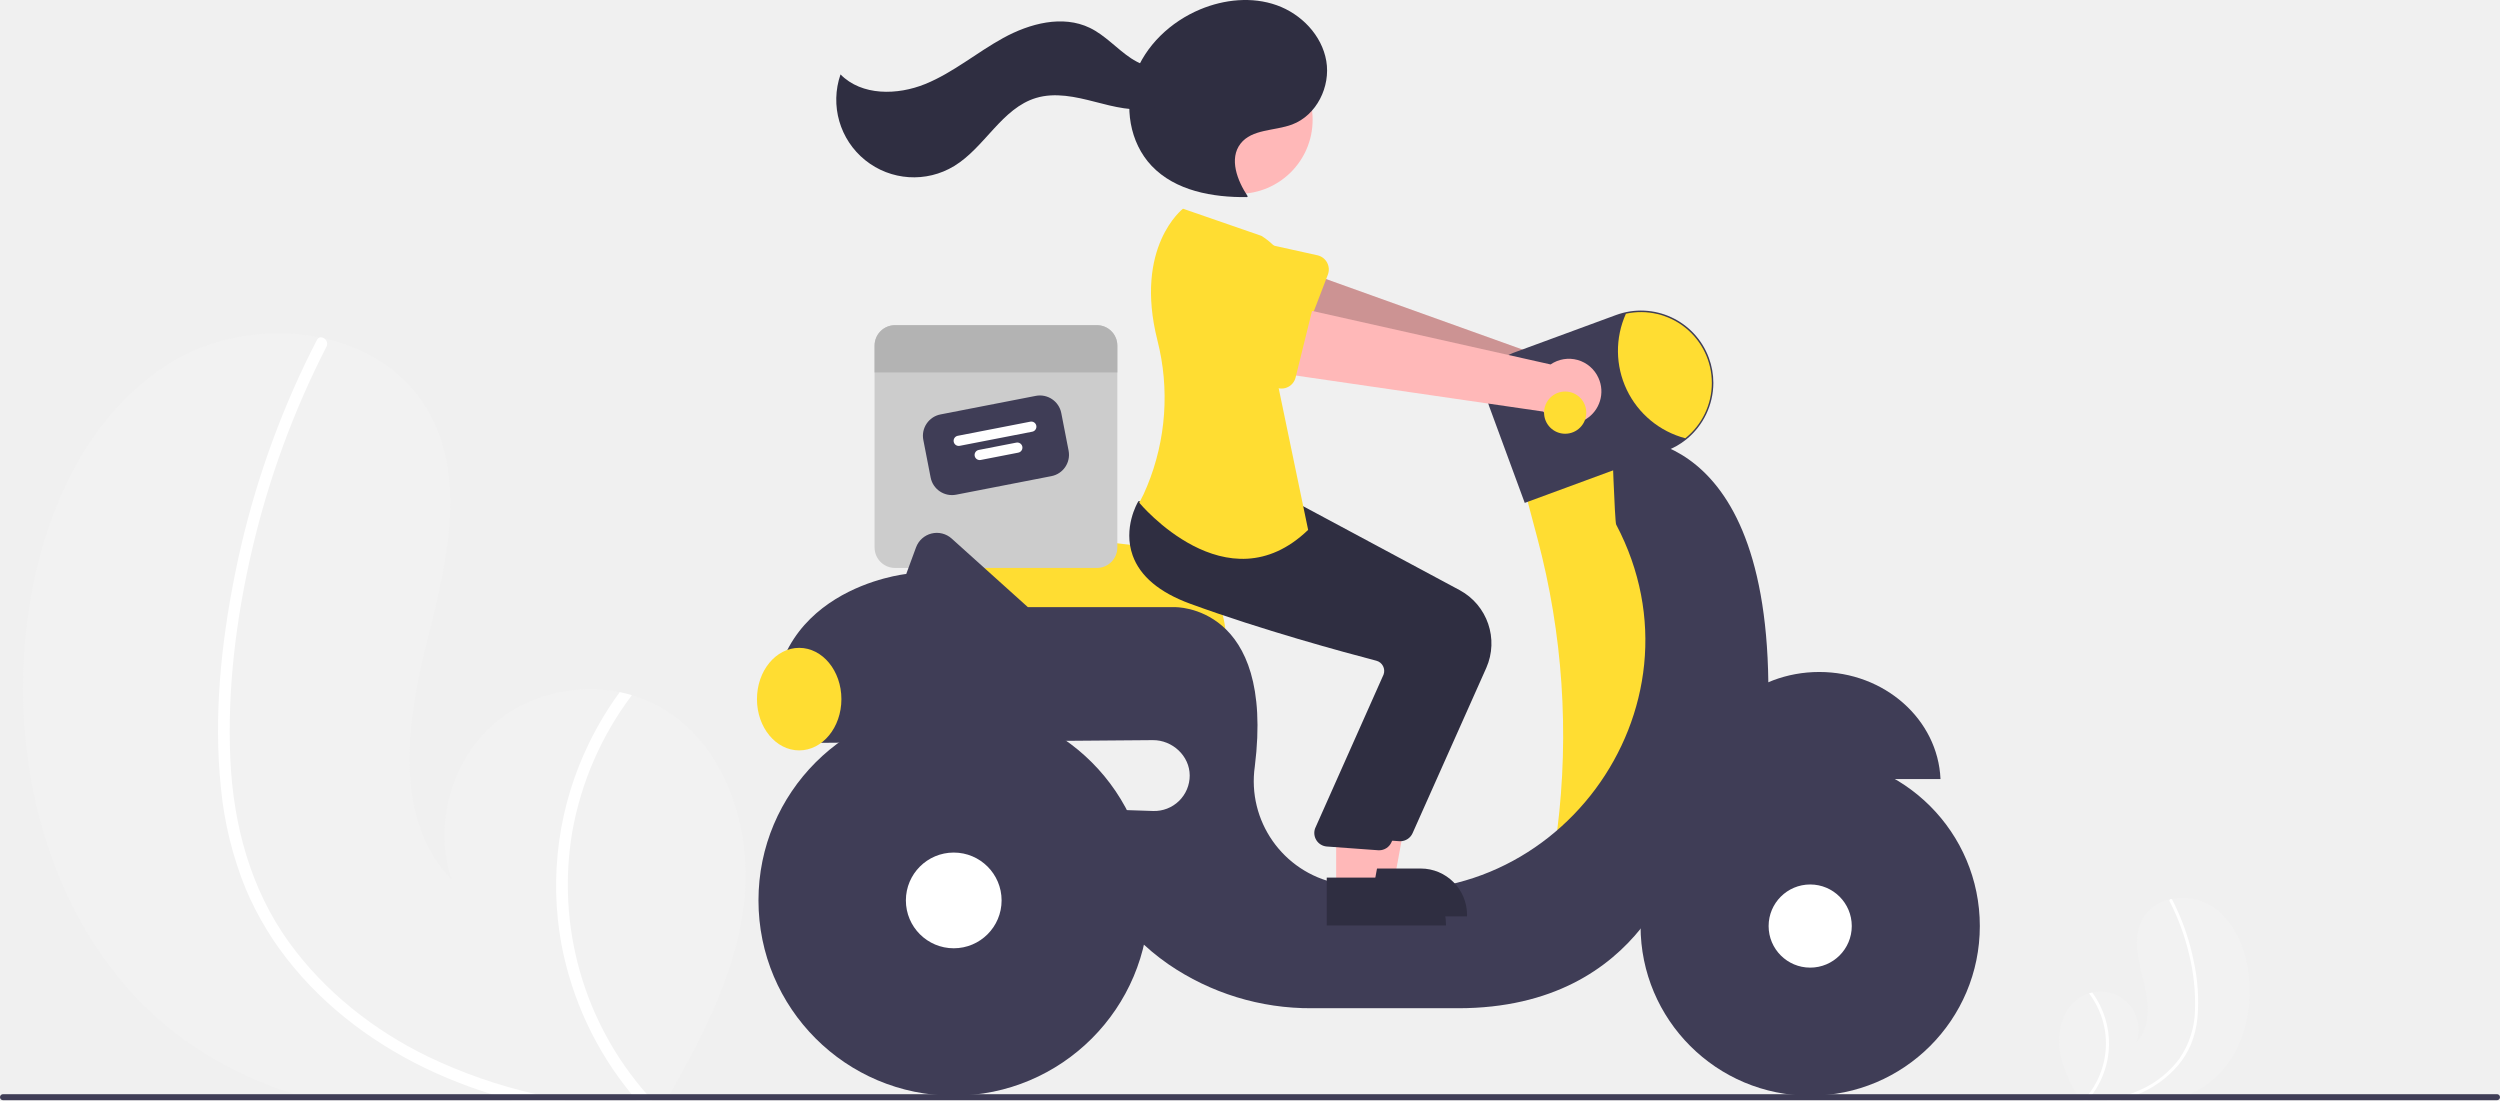
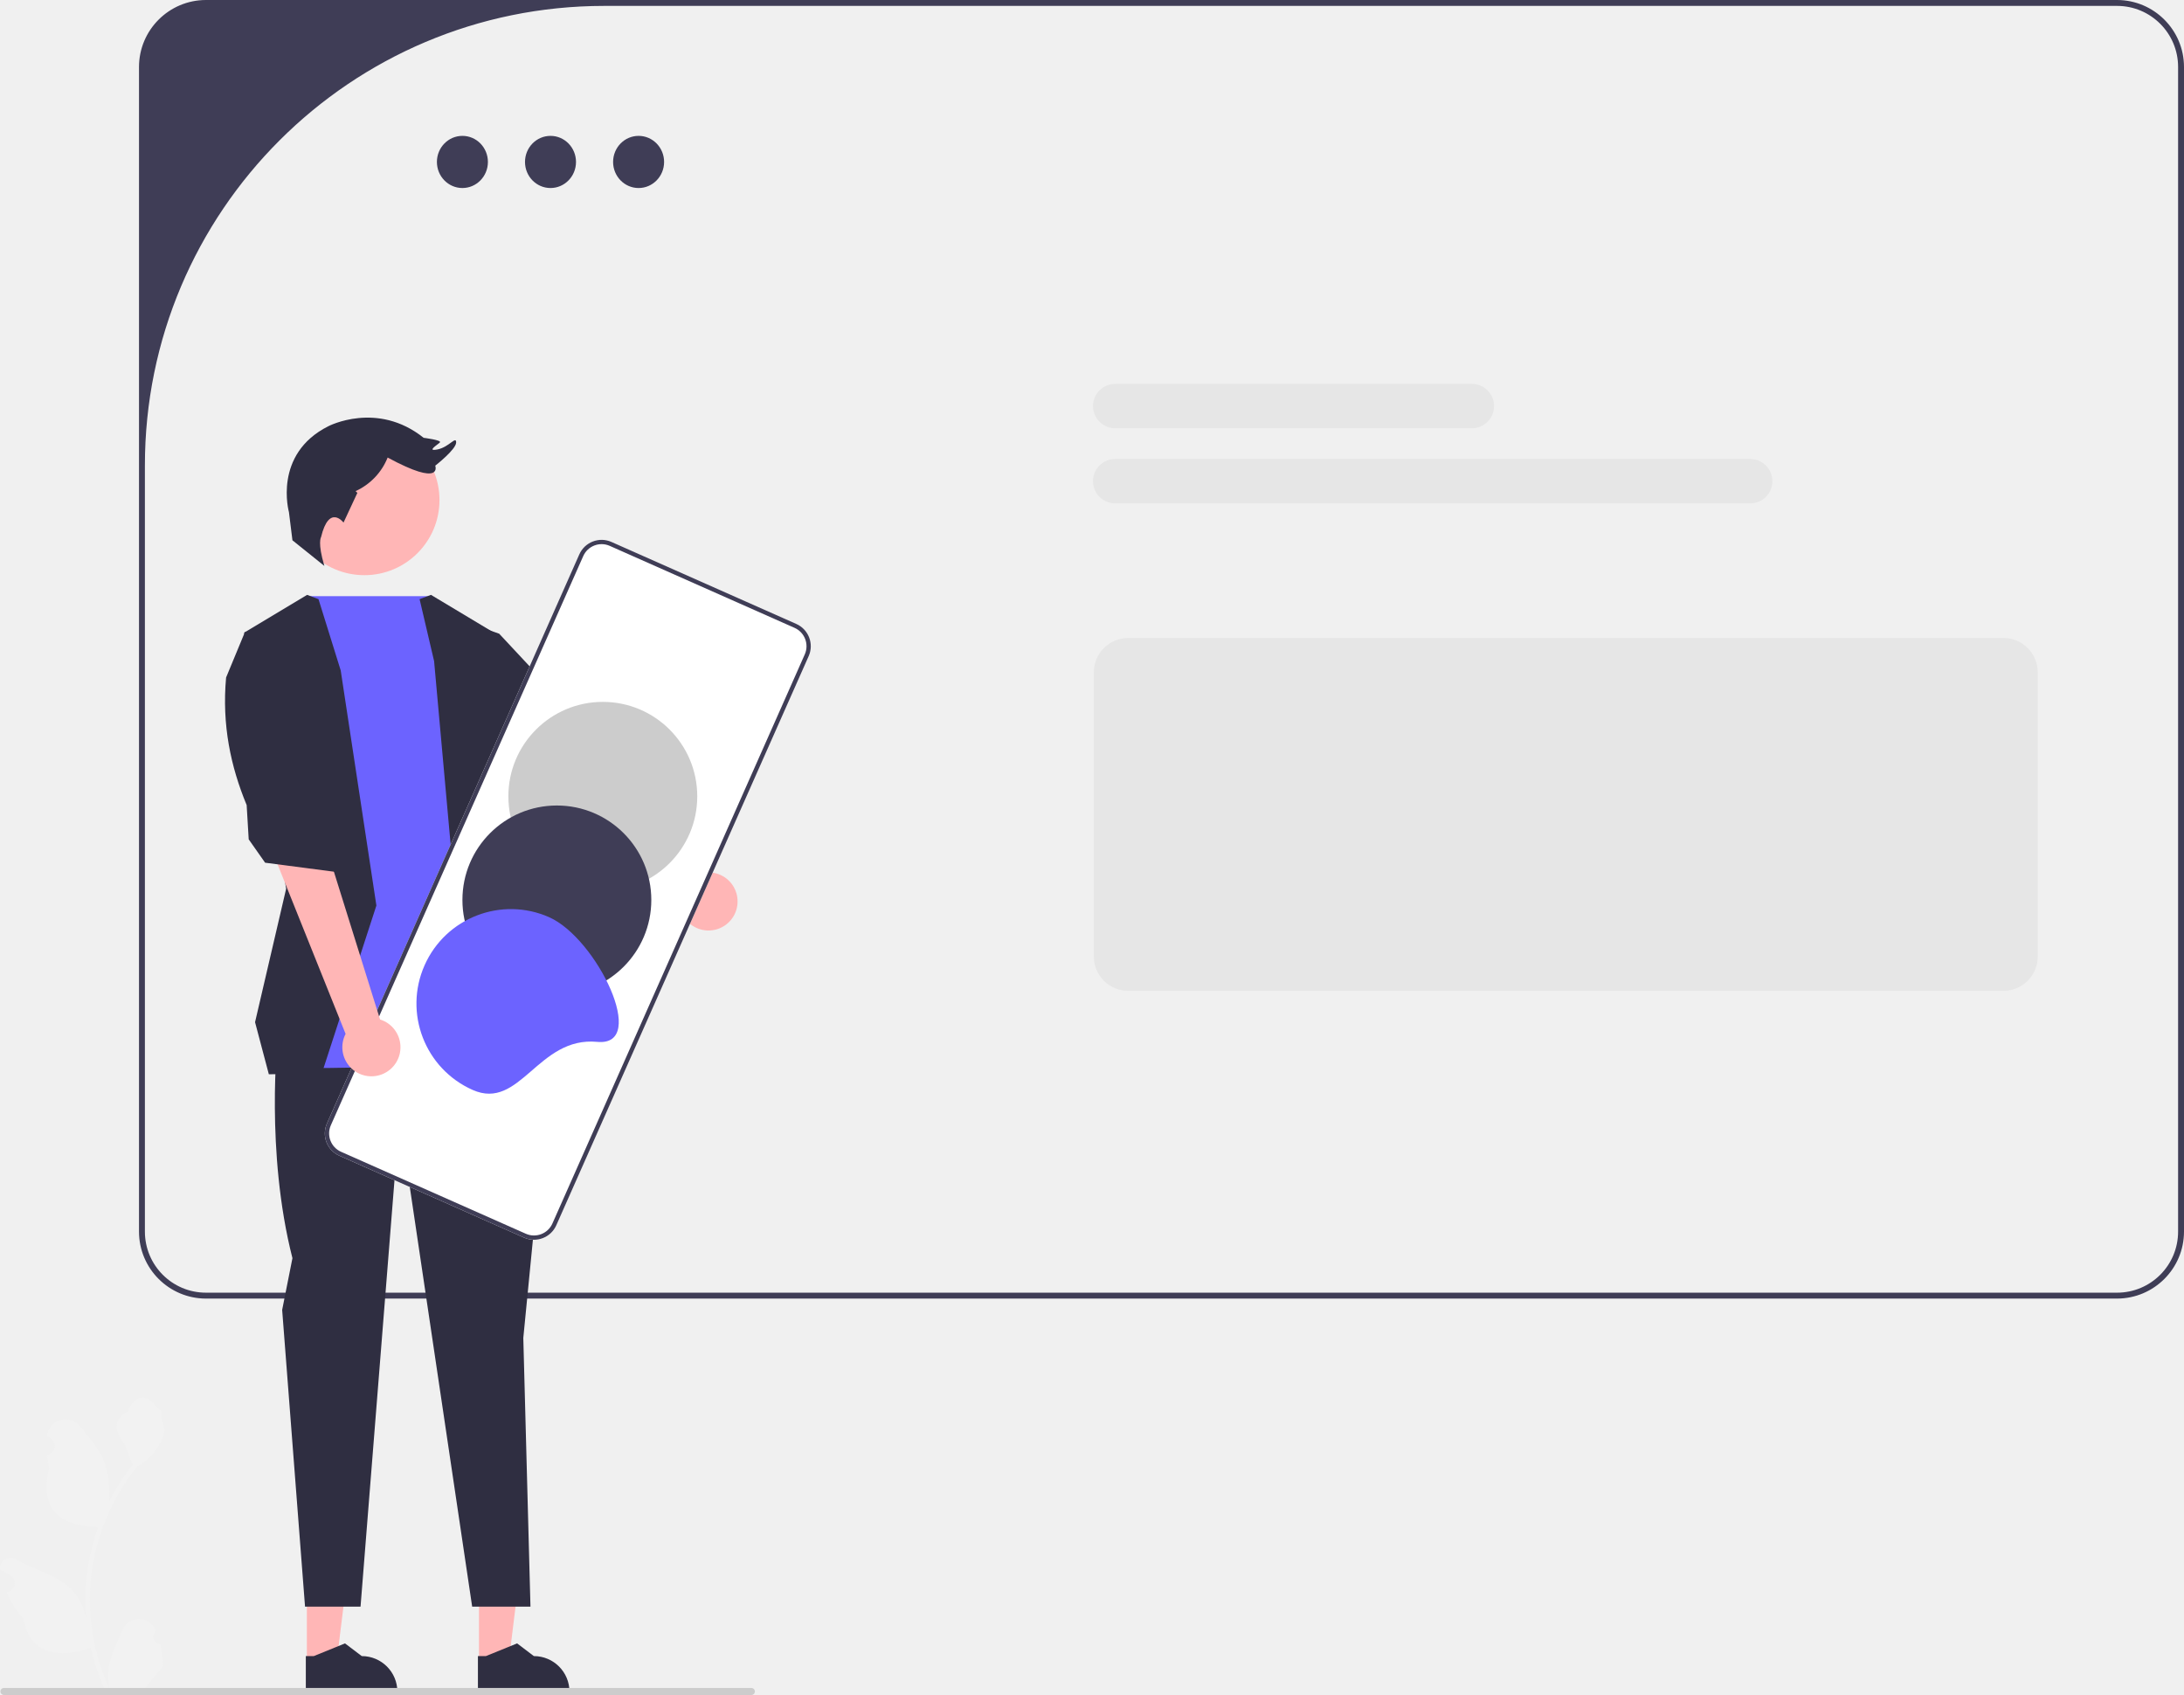
- <svg xmlns="http://www.w3.org/2000/svg" data-name="Layer 1" width="829" height="364.829" viewBox="0 0 829 364.829">
-   <path d="M432.13,567.974c-2.85,22.33-13.33,42.76-24.51,62.44-.37.67-.75,1.33-1.14,2H290.28c-2.35-.61-4.67-1.28-6.98-2a127.027,127.027,0,0,1-36.69-18.05c-42.75-30.8-59.2-89-51.77-141.15,4.62-32.4,18.84-65.48,46.53-82.93,14.62-9.23,33.4-12.23,50.23-8.8.44.08.88.18,1.33.27,14.48,3.26,27.38,11.36,34.72,24.41,13.2,23.45,5.34,52.5-1.15,78.6-6.47,26.1-9.98,57.34,8.8,76.59-6.2-18.25-.08-40.02,14.73-52.36,11.19-9.31,26.77-12.8,40.98-9.91,1.36.29,2.7.62,4.02,1.02a44.598,44.598,0,0,1,9.17,3.84C426.35,514.315,435.32,542.805,432.13,567.974Z" transform="translate(-185.5 -267.5855)" fill="#f2f2f2" />
-   <path d="M363.23,630.414c3.22.75,6.45,1.41,9.7,2H355.36c-2.3-.62-4.59-1.28-6.86-2q-7.485-2.34-14.74-5.37c-19.4-8.14-37.27-20.36-50.79-36.62a103.371,103.371,0,0,1-16.02-26.17,118.856,118.856,0,0,1-8.2-33.49c-2.45-23.6.05-47.85,4.72-71.03a296.451,296.451,0,0,1,23.16-69.47q1.905-3.975,3.94-7.9a1.542,1.542,0,0,1,1.03-.88,1.777,1.777,0,0,1,1.33.27,2.106,2.106,0,0,1,.83,2.78,293.039,293.039,0,0,0-24.58,66.96c-5.32,22.67-8.34,46.39-7.31,69.7.98,21.78,6.67,43.2,19.58,61.01,11.79,16.26,28.07,29.08,46.08,37.81A169.131,169.131,0,0,0,363.23,630.414Z" transform="translate(-185.5 -267.5855)" fill="#fff" />
-   <path d="M401.79,632.414h-5.18c-.58-.66-1.14-1.33-1.69-2a110.411,110.411,0,0,1-23.24-49.66,107.734,107.734,0,0,1,9.29-67.05,110.241,110.241,0,0,1,10.04-16.62c1.36.29,2.7.62,4.02,1.02a106.056,106.056,0,0,0-19.77,45.34A105.095,105.095,0,0,0,400,630.414C400.58,631.084,401.18,631.755,401.79,632.414Z" transform="translate(-185.5 -267.5855)" fill="#fff" />
-   <path d="M868.429,615.408c.752,5.893,3.518,11.285,6.469,16.479.098.177.198.351.301.528h30.667c.62-.161,1.232-.338,1.842-.528a33.525,33.525,0,0,0,9.683-4.764c11.283-8.129,15.624-23.489,13.663-37.252-1.219-8.551-4.972-17.281-12.28-21.887a18.437,18.437,0,0,0-13.257-2.322c-.116.021-.232.048-.351.071a13.68,13.68,0,0,0-9.163,6.442c-3.484,6.189-1.409,13.856.303,20.744,1.708,6.888,2.634,15.133-2.322,20.214a12.644,12.644,0,0,0-14.703-16.434c-.359.077-.713.164-1.061.269a11.771,11.771,0,0,0-2.42,1.013C869.955,601.246,867.587,608.765,868.429,615.408Z" transform="translate(-185.5 -267.5855)" fill="#f2f2f2" />
-   <path d="M886.613,631.887c-.85.198-1.702.372-2.56.528h4.637c.607-.164,1.211-.338,1.81-.528q1.976-.618,3.89-1.417a34.9,34.9,0,0,0,13.404-9.665,27.282,27.282,0,0,0,4.228-6.907,31.368,31.368,0,0,0,2.164-8.839,62.858,62.858,0,0,0-1.246-18.746,78.238,78.238,0,0,0-6.112-18.334q-.503-1.049-1.04-2.085a.407.407,0,0,0-.272-.232.469.469,0,0,0-.351.071.556.556,0,0,0-.219.734,77.338,77.338,0,0,1,6.487,17.672,68.022,68.022,0,0,1,1.929,18.395,29.351,29.351,0,0,1-5.168,16.102,32.486,32.486,0,0,1-12.161,9.979A44.637,44.637,0,0,1,886.613,631.887Z" transform="translate(-185.5 -267.5855)" fill="#fff" />
-   <path d="M876.437,632.415h1.367c.153-.174.301-.351.446-.528a29.14,29.14,0,0,0,6.134-13.106,28.433,28.433,0,0,0-2.452-17.696,29.095,29.095,0,0,0-2.65-4.386c-.359.077-.713.164-1.061.269a27.99,27.99,0,0,1,5.218,11.966,27.737,27.737,0,0,1-6.529,22.953C876.756,632.064,876.598,632.24,876.437,632.415Z" transform="translate(-185.5 -267.5855)" fill="#fff" />
-   <path d="M592.01,480.094h-95.981L495.011,450.583a8.86,8.86,0,0,1,9.931-9.099l55.854,6.839h.007a31.291,31.291,0,0,1,31.206,31.27Z" transform="translate(-185.5 -267.5855)" fill="#ffdd32" />
-   <path d="M549.231,375.414H482.289a6.777,6.777,0,0,0-6.779,6.779v66.942a6.777,6.777,0,0,0,6.779,6.779h66.942a6.777,6.777,0,0,0,6.779-6.779V382.193A6.777,6.777,0,0,0,549.231,375.414Z" transform="translate(-185.5 -267.5855)" fill="#ccc" />
-   <path d="M534.154,425.471l-31.606,6.155a7.211,7.211,0,0,1-8.447-5.693L491.672,413.457a7.211,7.211,0,0,1,5.693-8.447l31.606-6.155a7.211,7.211,0,0,1,8.447,5.693l2.43,12.476A7.211,7.211,0,0,1,534.154,425.471Z" transform="translate(-185.5 -267.5855)" fill="#3f3d56" />
-   <path d="M527.831,410.732l-24.121,4.697a1.695,1.695,0,0,1-.648-3.327l24.121-4.697a1.695,1.695,0,0,1,.648,3.327Z" transform="translate(-185.5 -267.5855)" fill="#fff" />
-   <path d="M523.143,417.688l-12.476,2.43a1.695,1.695,0,0,1-.648-3.327l12.476-2.43a1.695,1.695,0,1,1,.648,3.327Z" transform="translate(-185.5 -267.5855)" fill="#fff" />
-   <path d="M556.01,382.193v8.897h-80.5v-8.897a6.777,6.777,0,0,1,6.779-6.779h66.942A6.777,6.777,0,0,1,556.01,382.193Z" transform="translate(-185.5 -267.5855)" fill="#b3b3b3" />
-   <path d="M716.761,393.877a10.743,10.743,0,0,0-15.193-6.365l-92.097-33.043-4.056,23.007,91.803,25.245a10.801,10.801,0,0,0,19.543-8.845Z" transform="translate(-185.5 -267.5855)" fill="#ffb8b8" />
-   <path d="M716.761,393.877a10.743,10.743,0,0,0-15.193-6.365l-92.097-33.043-4.056,23.007,91.803,25.245a10.801,10.801,0,0,0,19.543-8.845Z" transform="translate(-185.5 -267.5855)" opacity="0.2" />
-   <path d="M625.817,358.662l-8.697,22.72a4.817,4.817,0,0,1-6.861,2.476l-21.136-11.896a13.377,13.377,0,0,1,9.637-24.959l23.602,5.235a4.817,4.817,0,0,1,3.454,6.424Z" transform="translate(-185.5 -267.5855)" fill="#ffdd32" />
-   <path d="M724.01,414.914l-33,15,4.333,16.311a253.735,253.735,0,0,1,6.54,96.65v0l24.128,5.039,20-51-7-58Z" transform="translate(-185.5 -267.5855)" fill="#ffdd32" />
-   <path d="M788.76,490.414c-21.682,0-39.352,15.762-40.209,35.5h80.418C828.111,506.176,810.442,490.414,788.76,490.414Z" transform="translate(-185.5 -267.5855)" fill="#3f3d56" />
-   <path d="M771.881,493.816c-1.128-89.098-51.872-80.902-51.872-80.902s.949,27.733,1.405,28.596c32.335,61.18-21.03,132.904-88.96,119.709q-1.921-.373-3.691-.757a34.581,34.581,0,0,1-27.163-38.763c6.692-53.736-26.591-52.785-26.591-52.785H526.343l-25.273-22.746a7.347,7.347,0,0,0-11.809,2.921l-3.251,8.825s-48,5-44,52h14.84a29.967,29.967,0,0,0,.16,4l110.751-.9c6.492-.053,12.222,5.208,12.249,11.7a11.753,11.753,0,0,1-12.144,11.796l-17.855-.595c-5.5,24.5,8,41,22.875,51.375a83.148,83.148,0,0,0,47.618,14.625h48.507c63,0,74-53,74-53C776.01,534.914,771.881,493.816,771.881,493.816Z" transform="translate(-185.5 -267.5855)" fill="#3f3d56" />
-   <circle cx="600.26" cy="307.079" r="56.25" fill="#3f3d56" />
-   <circle cx="600.26" cy="307.079" r="13.787" fill="#fff" />
-   <circle cx="316.26" cy="298.579" r="64.75" fill="#3f3d56" />
-   <circle cx="316.26" cy="298.579" r="15.87" fill="#fff" />
-   <path d="M691.104,434.347,679.23,402.097a13.638,13.638,0,0,1,8.087-17.511l34.04-12.531a23.998,23.998,0,0,1,30.812,14.227,23.845,23.845,0,0,1,1.481,8.292,24.189,24.189,0,0,1-8.988,18.73,23.813,23.813,0,0,1-6.72,3.789Z" transform="translate(-185.5 -267.5855)" fill="#3f3d56" />
-   <path d="M753.15,394.574a23.549,23.549,0,0,1-8.8,18.34,29.988,29.988,0,0,1-19.7-41.3,23.505,23.505,0,0,1,28.5,22.96Z" transform="translate(-185.5 -267.5855)" fill="#ffdd32" />
-   <ellipse cx="265.01" cy="231.829" rx="14" ry="17" fill="#ffdd32" />
-   <polygon points="450.071 292.005 462.331 292.005 468.164 260.208 450.069 260.209 450.071 292.005" fill="#ffb8b8" />
-   <path d="M632.444,555.588l24.144-.001h.001a15.386,15.386,0,0,1,15.386,15.386v.5l-39.531.001Z" transform="translate(-185.5 -267.5855)" fill="#2f2e41" />
-   <path d="M649.801,546.54q-.214,0-.43-.021l-16.967-1.235a4.5,4.5,0,0,1-3.809-6.029l22.707-51.015a3.498,3.498,0,0,0-.196-2.799,3.451,3.451,0,0,0-2.211-1.76c-10.677-2.791-38.072-10.223-61.786-18.918-10.16-3.726-16.559-9.109-19.019-16.002-3.243-9.087,1.555-17.374,1.76-17.722l.161-.272,22.315,2.028,24.191,2.058,53.013,28.428a20.086,20.086,0,0,1,8.819,25.784L653.908,543.873A4.497,4.497,0,0,1,649.801,546.54Z" transform="translate(-185.5 -267.5855)" fill="#2f2e41" />
-   <circle cx="410.705" cy="39.72" r="24.561" fill="#ffb8b8" />
-   <polygon points="443.071 295.005 455.331 295.005 461.164 263.208 443.069 263.209 443.071 295.005" fill="#ffb8b8" />
-   <path d="M625.444,558.588l24.144-.001h.001a15.386,15.386,0,0,1,15.386,15.386v.5l-39.531.001Z" transform="translate(-185.5 -267.5855)" fill="#2f2e41" />
-   <path d="M642.801,549.54q-.214,0-.43-.021l-16.967-1.235a4.5,4.5,0,0,1-3.809-6.029l22.707-51.015a3.498,3.498,0,0,0-.196-2.799,3.451,3.451,0,0,0-2.211-1.76c-10.677-2.791-38.072-10.223-61.786-18.918-10.16-3.726-16.559-9.109-19.019-16.002-3.243-9.087,1.555-17.374,1.76-17.722l.161-.272,22.315,2.028,24.191,2.058,53.013,28.428a20.086,20.086,0,0,1,8.819,25.784L646.908,546.873A4.497,4.497,0,0,1,642.801,549.54Z" transform="translate(-185.5 -267.5855)" fill="#2f2e41" />
-   <path d="M603.78,345.794l-26-9s-16.322,12.54-8.481,43.649a77.012,77.012,0,0,1-3.4,48.32,49.779,49.779,0,0,1-2.619,5.531s29,35,56,9l-10.5-50.5S625.28,359.294,603.78,345.794Z" transform="translate(-185.5 -267.5855)" fill="#ffdd32" />
-   <path d="M599.255,332.702c-3.496-5.232-6.254-12.488-2.406-17.466,3.799-4.914,11.292-4.19,17.111-6.365,8.104-3.029,12.804-12.549,11.338-21.076s-8.31-15.594-16.464-18.486-17.348-1.951-25.333,1.379c-9.829,4.1-18.261,12.03-21.797,22.076s-1.646,22.108,5.689,29.83c7.864,8.278,20.206,10.485,31.623,10.351" transform="translate(-185.5 -267.5855)" fill="#2f2e41" />
-   <path d="M576.408,288.069c-4.405,3.586-11.125,1.993-15.854-1.154s-8.565-7.628-13.681-10.096c-9.019-4.35-19.924-1.458-28.702,3.36s-16.559,11.475-25.831,15.256-21.104,3.968-28.125-3.172a25.732,25.732,0,0,0,37.71,30.371c10.159-6.188,15.771-19.164,27.166-22.579,6.306-1.89,13.076-.368,19.449,1.281s13.018,3.43,19.449,2.027,12.447-7.183,11.629-13.715Z" transform="translate(-185.5 -267.5855)" fill="#2f2e41" />
-   <path d="M715.538,392.877a10.743,10.743,0,0,0-15.863-4.442L604.206,367.008l-1.187,23.332,94.217,13.726a10.801,10.801,0,0,0,18.302-11.189Z" transform="translate(-185.5 -267.5855)" fill="#ffb8b8" />
-   <path d="M620.945,369.151l-5.827,23.62a4.817,4.817,0,0,1-6.503,3.303l-22.443-9.198a13.377,13.377,0,0,1,6.484-25.957l24.068,2.283a4.817,4.817,0,0,1,4.22,5.949Z" transform="translate(-185.5 -267.5855)" fill="#ffdd32" />
-   <circle cx="519.01" cy="136.829" r="7" fill="#ffdd32" />
-   <path d="M1014.5,631.414a1.003,1.003,0,0,1-1,1h-827a1,1,0,0,1,0-2h827A1.003,1.003,0,0,1,1014.5,631.414Z" transform="translate(-185.5 -267.5855)" fill="#3f3d56" />
+ <svg xmlns="http://www.w3.org/2000/svg" width="740.103" height="574.316" viewBox="0 0 740.103 574.316" role="img" artist="Katerina Limpitsouni" source="https://undraw.co/">
+   <path d="M717.413,0h-647.62a22.717,22.717,0,0,0-22.69,22.69V417.31a22.717,22.717,0,0,0,22.69,22.69h647.62a22.717,22.717,0,0,0,22.69-22.69V22.69A22.717,22.717,0,0,0,717.413,0Zm20.69,417.31a20.69,20.69,0,0,1-20.69,20.69h-647.62a20.69,20.69,0,0,1-20.69-20.69V157.676A155.676,155.676,0,0,1,204.779,2H717.413a20.69,20.69,0,0,1,20.69,20.69Z" fill="#3f3d56" />
+   <path d="M678.922,335.731h-296.63A11.628,11.628,0,0,1,370.678,324.117V227.782a11.628,11.628,0,0,1,11.614-11.614h296.63a11.628,11.628,0,0,1,11.614,11.614v96.335A11.628,11.628,0,0,1,678.922,335.731Z" fill="#e6e6e6" />
+   <ellipse cx="216.405" cy="54.873" rx="8.642" ry="8.835" fill="#3f3d56" />
+   <ellipse cx="186.551" cy="54.873" rx="8.642" ry="8.835" fill="#3f3d56" />
+   <ellipse cx="156.698" cy="54.873" rx="8.642" ry="8.835" fill="#3f3d56" />
+   <path d="M498.776,145.109H377.91a7.52,7.52,0,0,1,0-15.04H498.776a7.52,7.52,0,0,1,0,15.04Z" fill="#e6e6e6" />
+   <path d="M593.099,170.561H377.91a7.52,7.52,0,0,1,0-15.04H593.099a7.52,7.52,0,1,1,0,15.04Z" fill="#e6e6e6" />
+   <polygon points="162.313 563.077 172.402 563.076 177.201 524.161 162.311 524.162 162.313 563.077" fill="#ffb6b6" />
+   <path d="M161.957,573.602l31.025-.001v-.392a12.076,12.076,0,0,0-12.076-12.076h-.001l-5.667-4.299-10.574,4.3-2.708 0Z" fill="#2f2e41" />
+   <polygon points="103.992 563.077 114.081 563.076 118.88 524.161 103.99 524.162 103.992 563.077" fill="#ffb6b6" />
+   <path d="M103.636,573.602l31.025-.001v-.392a12.076,12.076,0,0,0-12.076-12.076h-.001l-5.667-4.299-10.574,4.3-2.708 0Z" fill="#2f2e41" />
+   <path d="M230.272,304.697l-34.374-32.237,9.31-15.596L239.109,295.633a9.851,9.851,0,1,1-8.837,9.064Z" fill="#ffb6b6" />
+   <path d="M94.121,351.63s-4.267,38.407,4.979,74.679l-3.482,17.534,7.75,100.53h18.811l13.194-165.717,24.63,165.717h19.758l-2.425-91.038,8.552-87.482-3.573-19.915Z" fill="#2f2e41" />
+   <path d="M146.103,202h-42l-7.063,17.958,1.704,141.984s83.214,0,88.904-5.69l-17.781-61.877-6.401-78.947Z" fill="#6c63ff" />
+   <polygon points="169.156 214.717 199.028 246.723 209.696 253.835 212.541 263.081 200.45 283.707 186.937 278.728 182.67 263.081 157.594 242.581 154.931 209.739 169.156 214.717" fill="#2f2e41" />
+   <polygon points="142.188 203.016 147.103 224 153.865 298.998 163.111 355.897 189.785 355.897 173.779 294.02 167.378 214.362 146.041 201.56 142.188 203.016" fill="#2f2e41" />
+   <polygon points="107.931 203.016 115.458 227.164 127.549 306.822 109.057 363.72 91.103 364 86.431 346.349 96.966 301.132 82.741 214.362 104.078 201.56 107.931 203.016" fill="#2f2e41" />
+   <circle cx="123.472" cy="169.431" r="25.458" fill="#ffb6b6" />
+   <path d="M108.785,182.033s-1.223,1.855,1.138,9.724l-10.824-8.69-1.184-9.543s-5.509-19.674,13.378-29.117c0,0,16.526-8.656,32.265,3.935,0,0,6.296.787,5.509,1.574s-4.722,3.148-.787,2.361,6.296-4.722,6.296-2.361-7.082,7.869-7.082,7.869,2.754,7.476-16.132-2.754v0a21.108,21.108,0,0,1-10.864,11.377l.606.592h0l-4.694,10.066S111.54,170.623,108.785,182.033Z" fill="#2f2e41" />
+   <path d="M110.783,380.688l85.532-192.857a8.27,8.27,0,0,1,10.9-4.202l62.633,27.778a8.27,8.27,0,0,1,4.202,10.9L188.519,415.164a8.27,8.27,0,0,1-10.9,4.202l-62.633-27.778A8.27,8.27,0,0,1,110.783,380.688Z" fill="#fff" />
+   <path d="M110.783,380.688l85.532-192.857a8.27,8.27,0,0,1,10.9-4.202l62.633,27.778a8.27,8.27,0,0,1,4.202,10.9L188.519,415.164a8.27,8.27,0,0,1-10.9,4.202l-62.633-27.778A8.27,8.27,0,0,1,110.783,380.688Zm161.939-158.97a6.814,6.814,0,0,0-3.463-8.982l-62.633-27.778a6.814,6.814,0,0,0-8.982,3.463L112.112,381.278a6.814,6.814,0,0,0,3.463,8.982l62.633,27.778a6.814,6.814,0,0,0,8.982-3.463Z" fill="#3f3d56" />
+   <circle cx="204.278" cy="269.826" r="32.005" fill="#ccc" />
+   <circle cx="188.708" cy="304.934" r="32.005" fill="#3f3d56" />
+   <path d="M160.161,369.3a32.005,32.005,0,1,1,25.951-58.514c16.158,7.166,33.877,43.922,16.282,42.233C182.245,351.085,176.32,376.466,160.161,369.3Z" fill="#6c63ff" />
+   <path d="M117.113,350.313,92.103,288l20,4,16.691,53.435a9.851,9.851,0,1,1-11.682,4.878Z" fill="#ffb6b6" />
+   <path d="M76.618,229.563c-1.456,16.063,1.559,30.167,6.967,43.222l.695,11.612,5.56,7.917,23.707,3.095,4.353-13.728-9.744-12.965-.819-32.378-24.312-22.241Z" fill="#2f2e41" />
+   <path d="M54.259,556.983a2.269,2.269,0,0,1-1.645-3.933l.155-.618q-.031-.074-.062-.148a6.094,6.094,0,0,0-11.241.042c-1.839,4.428-4.179,8.864-4.756,13.546a18.029,18.029,0,0,0,.316,6.2,72.281,72.281,0,0,1-6.575-30.021,69.766,69.766,0,0,1,.433-7.783q.358-3.178.995-6.31a73.119,73.119,0,0,1,14.5-30.99,19.459,19.459,0,0,0,8.093-8.397,14.843,14.843,0,0,0,1.35-4.056c-.394.052-1.486-5.949-1.188-6.317-.549-.833-1.532-1.247-2.131-2.06-2.982-4.043-7.091-3.337-9.236,2.157-4.582,2.313-4.627,6.148-1.815,9.837,1.789,2.347,2.035,5.522,3.604,8.035-.162.207-.329.407-.491.614a73.591,73.591,0,0,0-7.681,12.169,30.592,30.592,0,0,0-1.826-14.21c-1.748-4.217-5.025-7.769-7.91-11.415a6.279,6.279,0,0,0-11.184,3.083q-.009.081-.017.161.643.363,1.259.77A3.078,3.078,0,0,1,15.963,492.94l-.063.01a30.628,30.628,0,0,0,.807,4.579c-3.702,14.316,4.29,19.53,15.701,19.764.252.129.497.258.749.381a75.115,75.115,0,0,0-4.043,19.028,71.243,71.243,0,0,0,.052,11.503l-.019-.136a18.826,18.826,0,0,0-6.427-10.87c-4.946-4.063-11.933-5.559-17.268-8.824a3.533,3.533,0,0,0-5.411,3.437l.022.143a20.675,20.675,0,0,1,2.319,1.117q.643.363,1.259.77a3.078,3.078,0,0,1-1.241,5.602l-.063.01c-.045.006-.084.013-.129.019A30.655,30.655,0,0,0,7.846,548.302c2.315,12.497,12.256,13.683,22.89,10.044h.006a75.092,75.092,0,0,0,5.044,14.726H53.807c.065-.2.123-.407.181-.607a20.474,20.474,0,0,1-4.986-.297c1.337-1.641,2.674-3.294,4.011-4.935a1.119,1.119,0,0,0,.084-.097c.678-.84,1.363-1.673,2.041-2.512l0-.001a29.991,29.991,0,0,0-.879-7.64Z" fill="#f2f2f2" />
+   <path d="M255.81,573.126a1.186,1.186,0,0,1-1.19,1.19H1.33a1.19,1.19,0,0,1,0-2.38h253.29A1.187,1.187,0,0,1,255.81,573.126Z" fill="#ccc" />
</svg>
